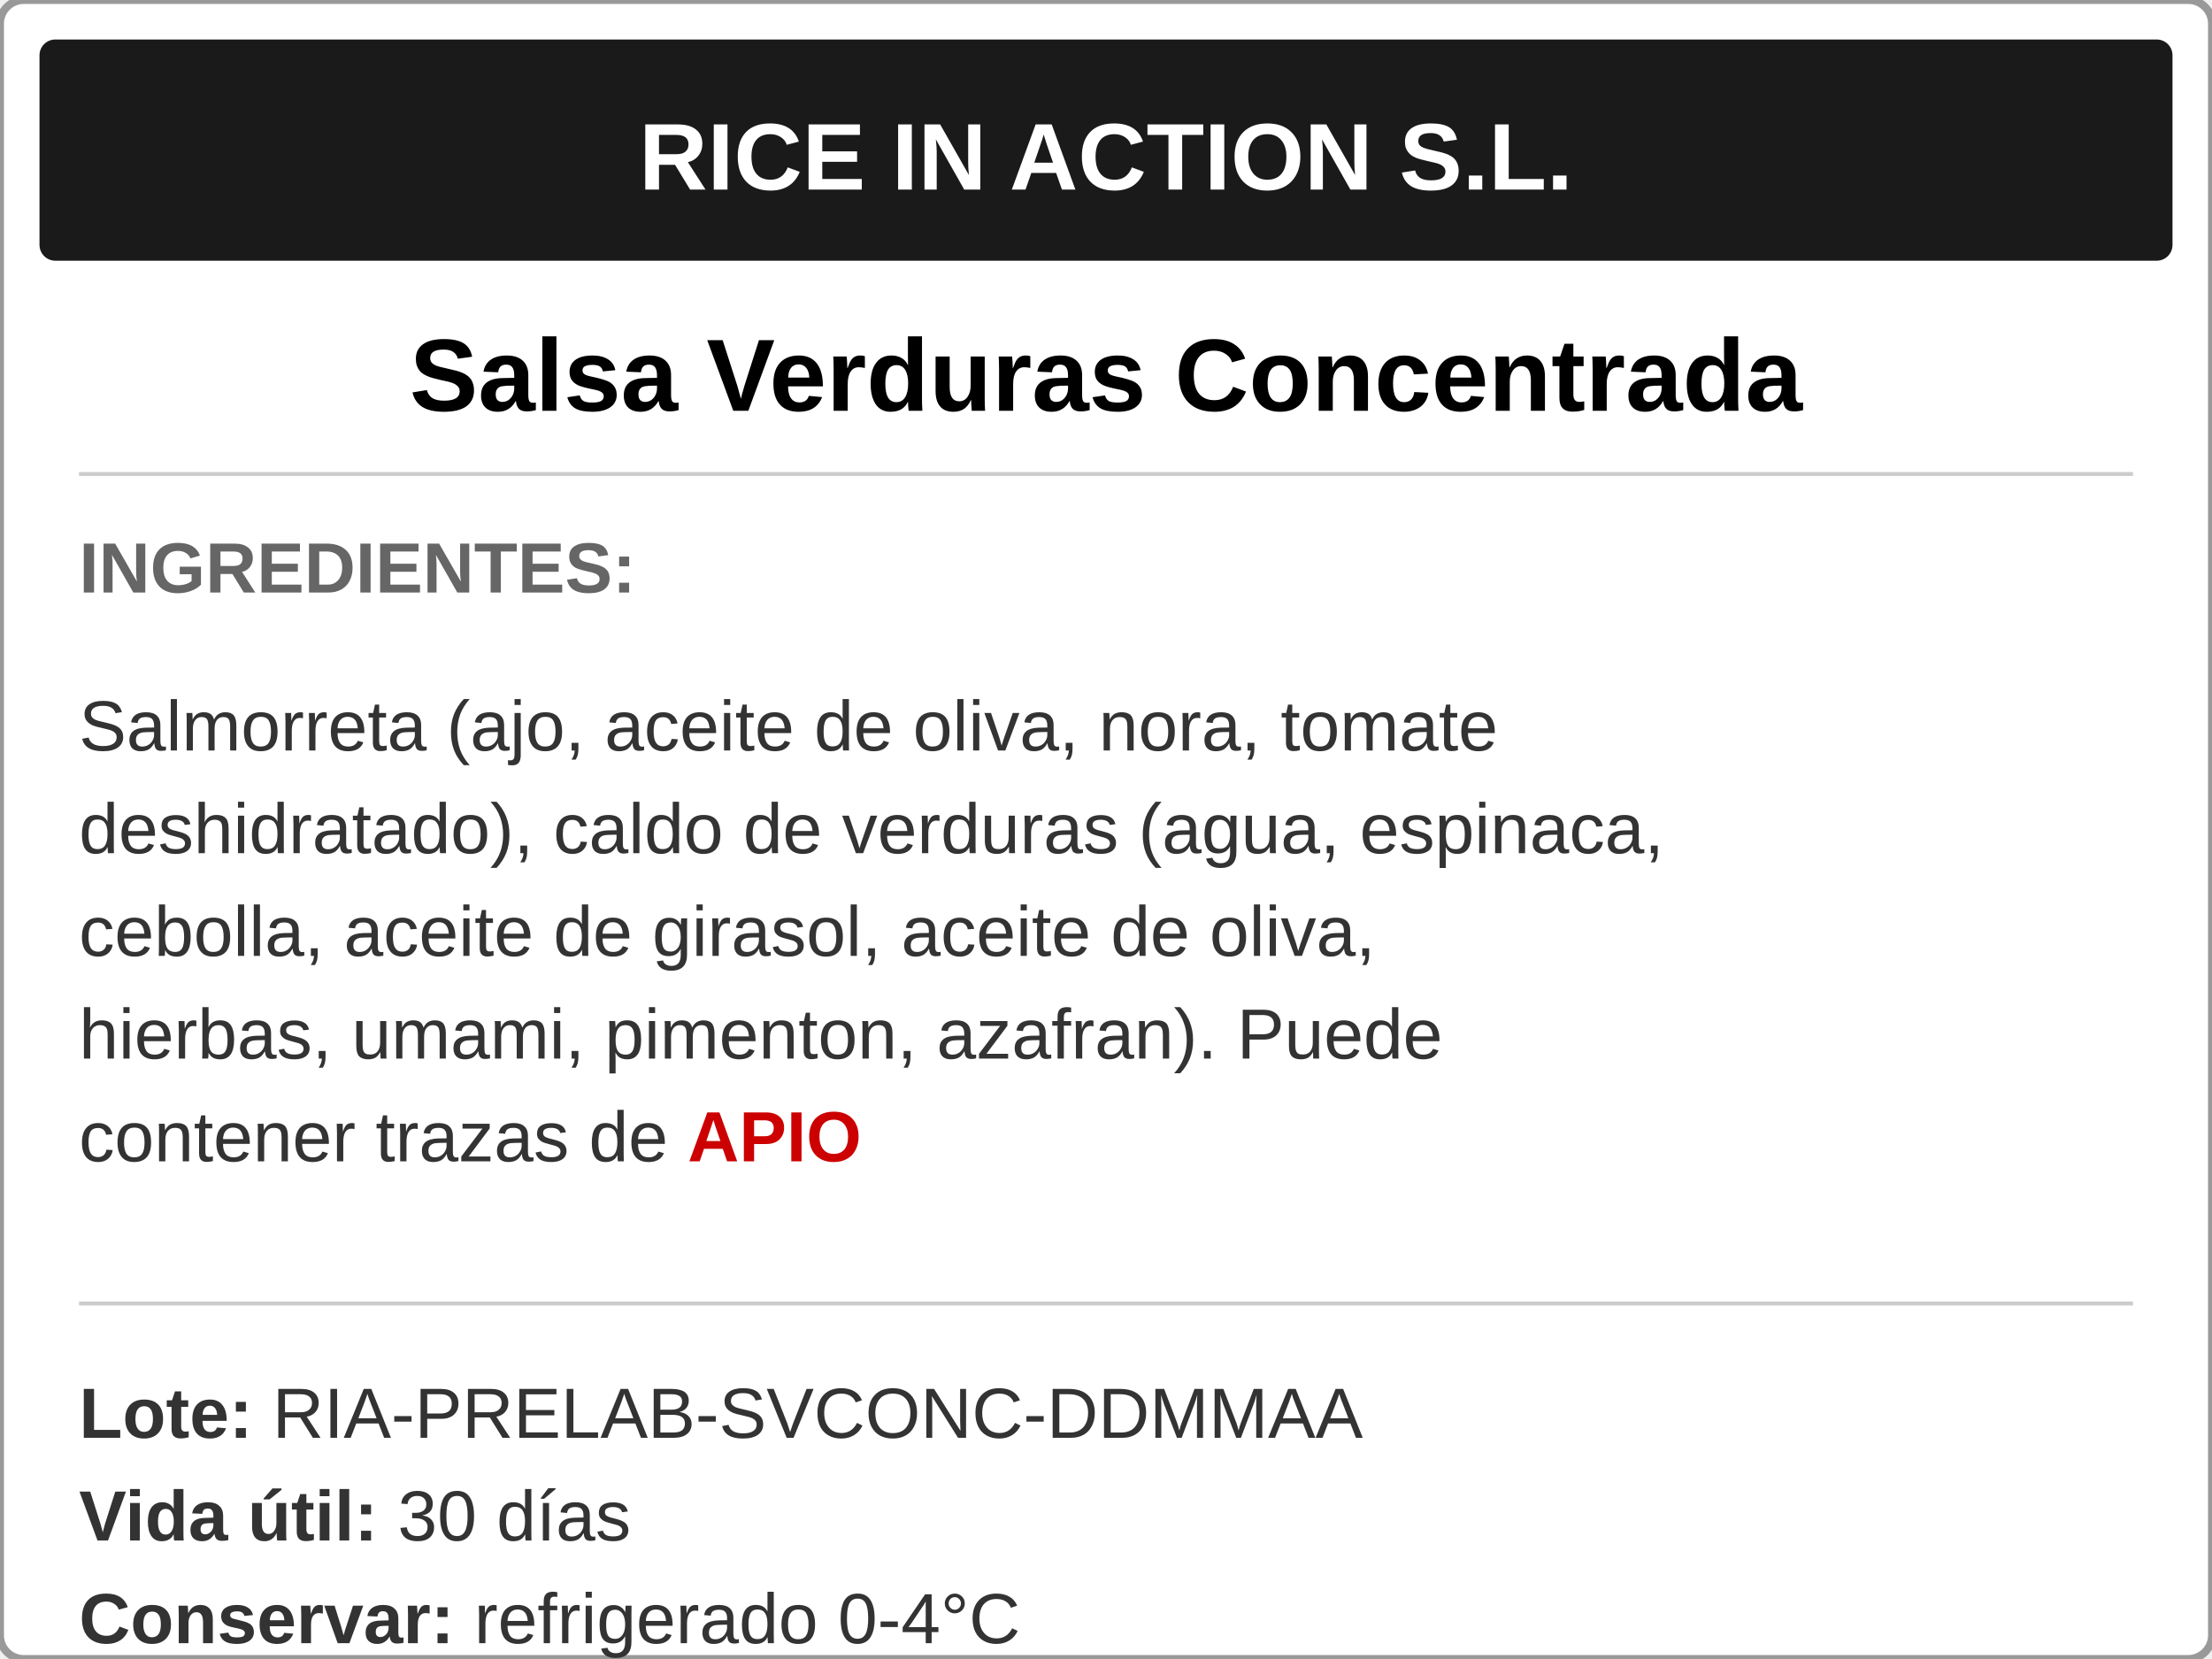
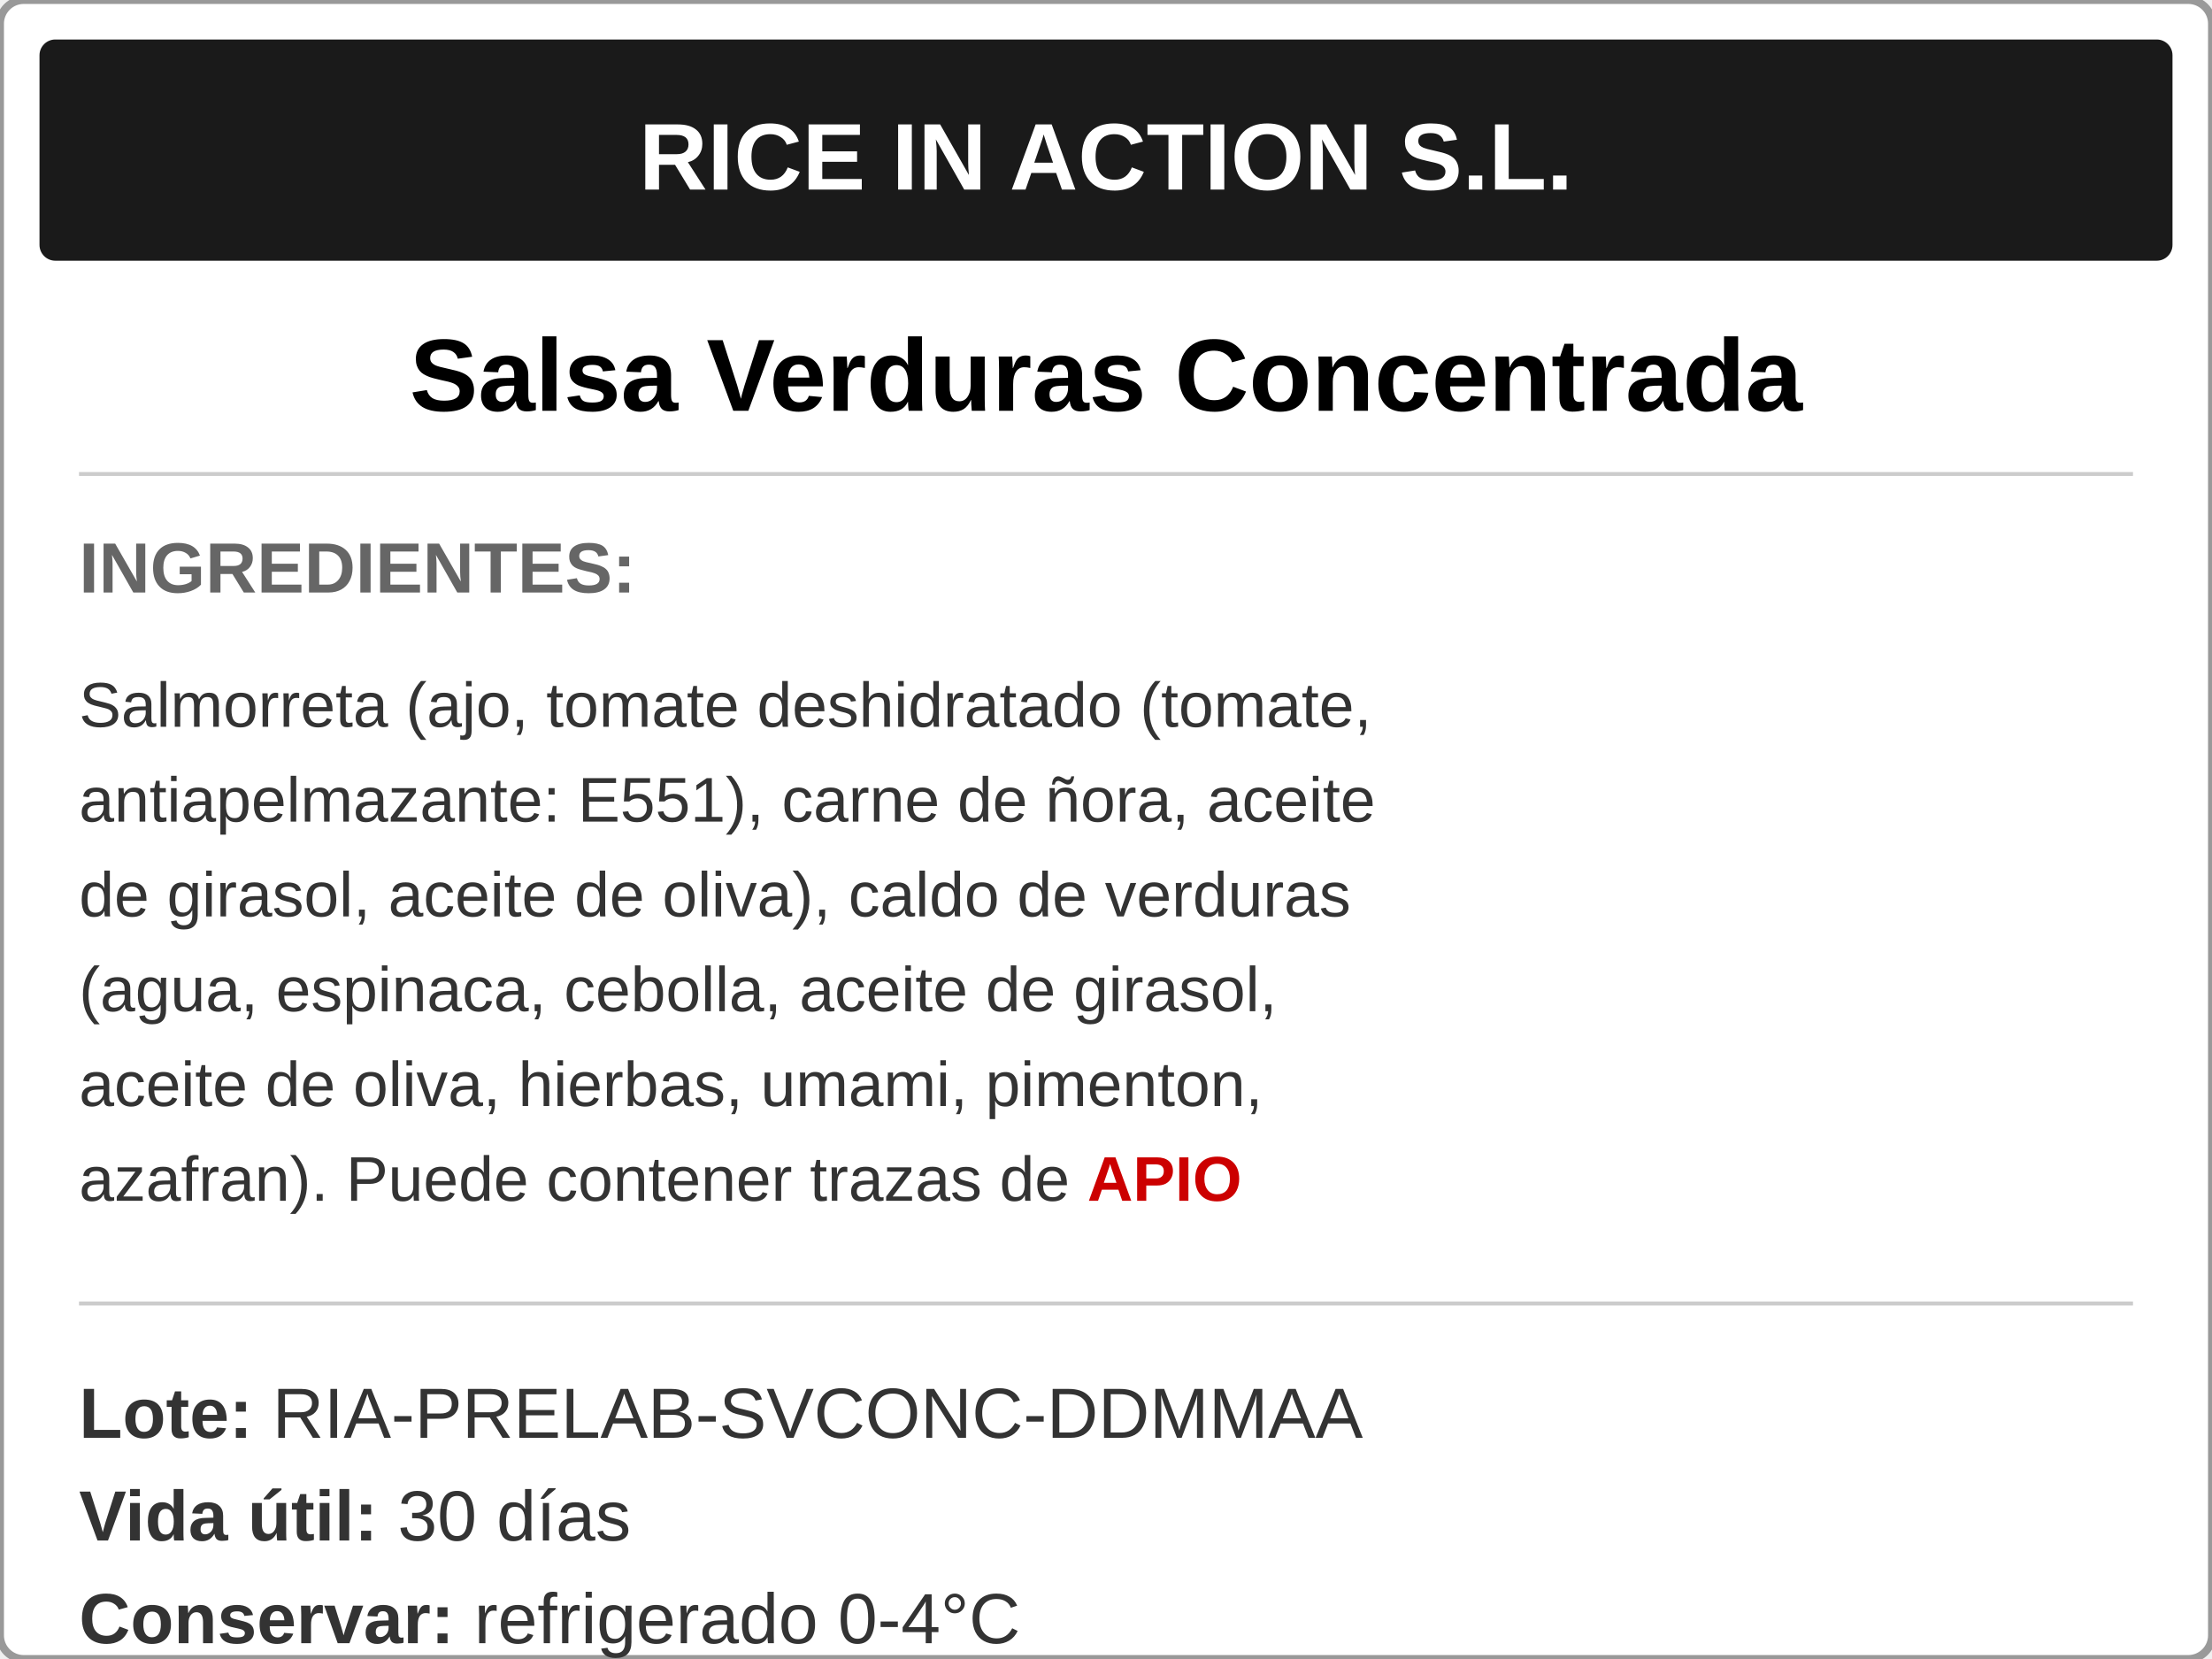
<svg xmlns="http://www.w3.org/2000/svg" viewBox="0 0 280 210" width="280" height="210">
  <rect width="280" height="210" fill="white" stroke="#999" stroke-width="1" rx="3" />
  <rect x="5" y="5" width="270" height="28" fill="#1a1a1a" rx="2" />
  <text x="140" y="24" font-family="Arial,sans-serif" font-size="12" fill="white" text-anchor="middle" font-weight="bold">RICE IN ACTION S.L.</text>
  <text x="140" y="52" font-family="Arial,sans-serif" font-size="13" fill="#000" text-anchor="middle" font-weight="bold">Salsa Verduras Concentrada</text>
  <line x1="10" y1="60" x2="270" y2="60" stroke="#ccc" stroke-width="0.5" />
  <text x="10" y="75" font-family="Arial,sans-serif" font-size="9" fill="#666" font-weight="bold">INGREDIENTES:</text>
  <g font-family="Arial,sans-serif">
-     <text x="10" y="95" font-size="9" fill="#333">Salmorreta (ajo, aceite de oliva, nora, tomate</text>
-     <text x="10" y="108" font-size="9" fill="#333">deshidratado), caldo de verduras (agua, espinaca,</text>
-     <text x="10" y="121" font-size="9" fill="#333">cebolla, aceite de girasol, aceite de oliva,</text>
-     <text x="10" y="134" font-size="9" fill="#333">hierbas, umami, pimenton, azafran). Puede</text>
-     <text x="10" y="147" font-size="9" fill="#333">contener trazas de <tspan fill="#c00" font-weight="bold">APIO</tspan>
+     <text x="10" y="92" font-size="8" fill="#333">Salmorreta (ajo, tomate deshidratado (tomate,</text>
+     <text x="10" y="104" font-size="8" fill="#333">antiapelmazante: E551), carne de ñora, aceite</text>
+     <text x="10" y="116" font-size="8" fill="#333">de girasol, aceite de oliva), caldo de verduras</text>
+     <text x="10" y="128" font-size="8" fill="#333">(agua, espinaca, cebolla, aceite de girasol,</text>
+     <text x="10" y="140" font-size="8" fill="#333">aceite de oliva, hierbas, umami, pimenton,</text>
+     <text x="10" y="152" font-size="8" fill="#333">azafran). Puede contener trazas de <tspan fill="#c00" font-weight="bold">APIO</tspan>
    </text>
  </g>
  <line x1="10" y1="165" x2="270" y2="165" stroke="#ccc" stroke-width="0.5" />
  <text x="10" y="182" font-family="Arial,sans-serif" font-size="9" fill="#333">
    <tspan font-weight="bold">Lote:</tspan> RIA-PRELAB-SVCONC-DDMMAA
  </text>
  <text x="10" y="195" font-family="Arial,sans-serif" font-size="9" fill="#333">
    <tspan font-weight="bold">Vida útil:</tspan> 30 días
  </text>
  <text x="10" y="208" font-family="Arial,sans-serif" font-size="9" fill="#333">
    <tspan font-weight="bold">Conservar:</tspan> refrigerado 0-4°C
  </text>
</svg>
